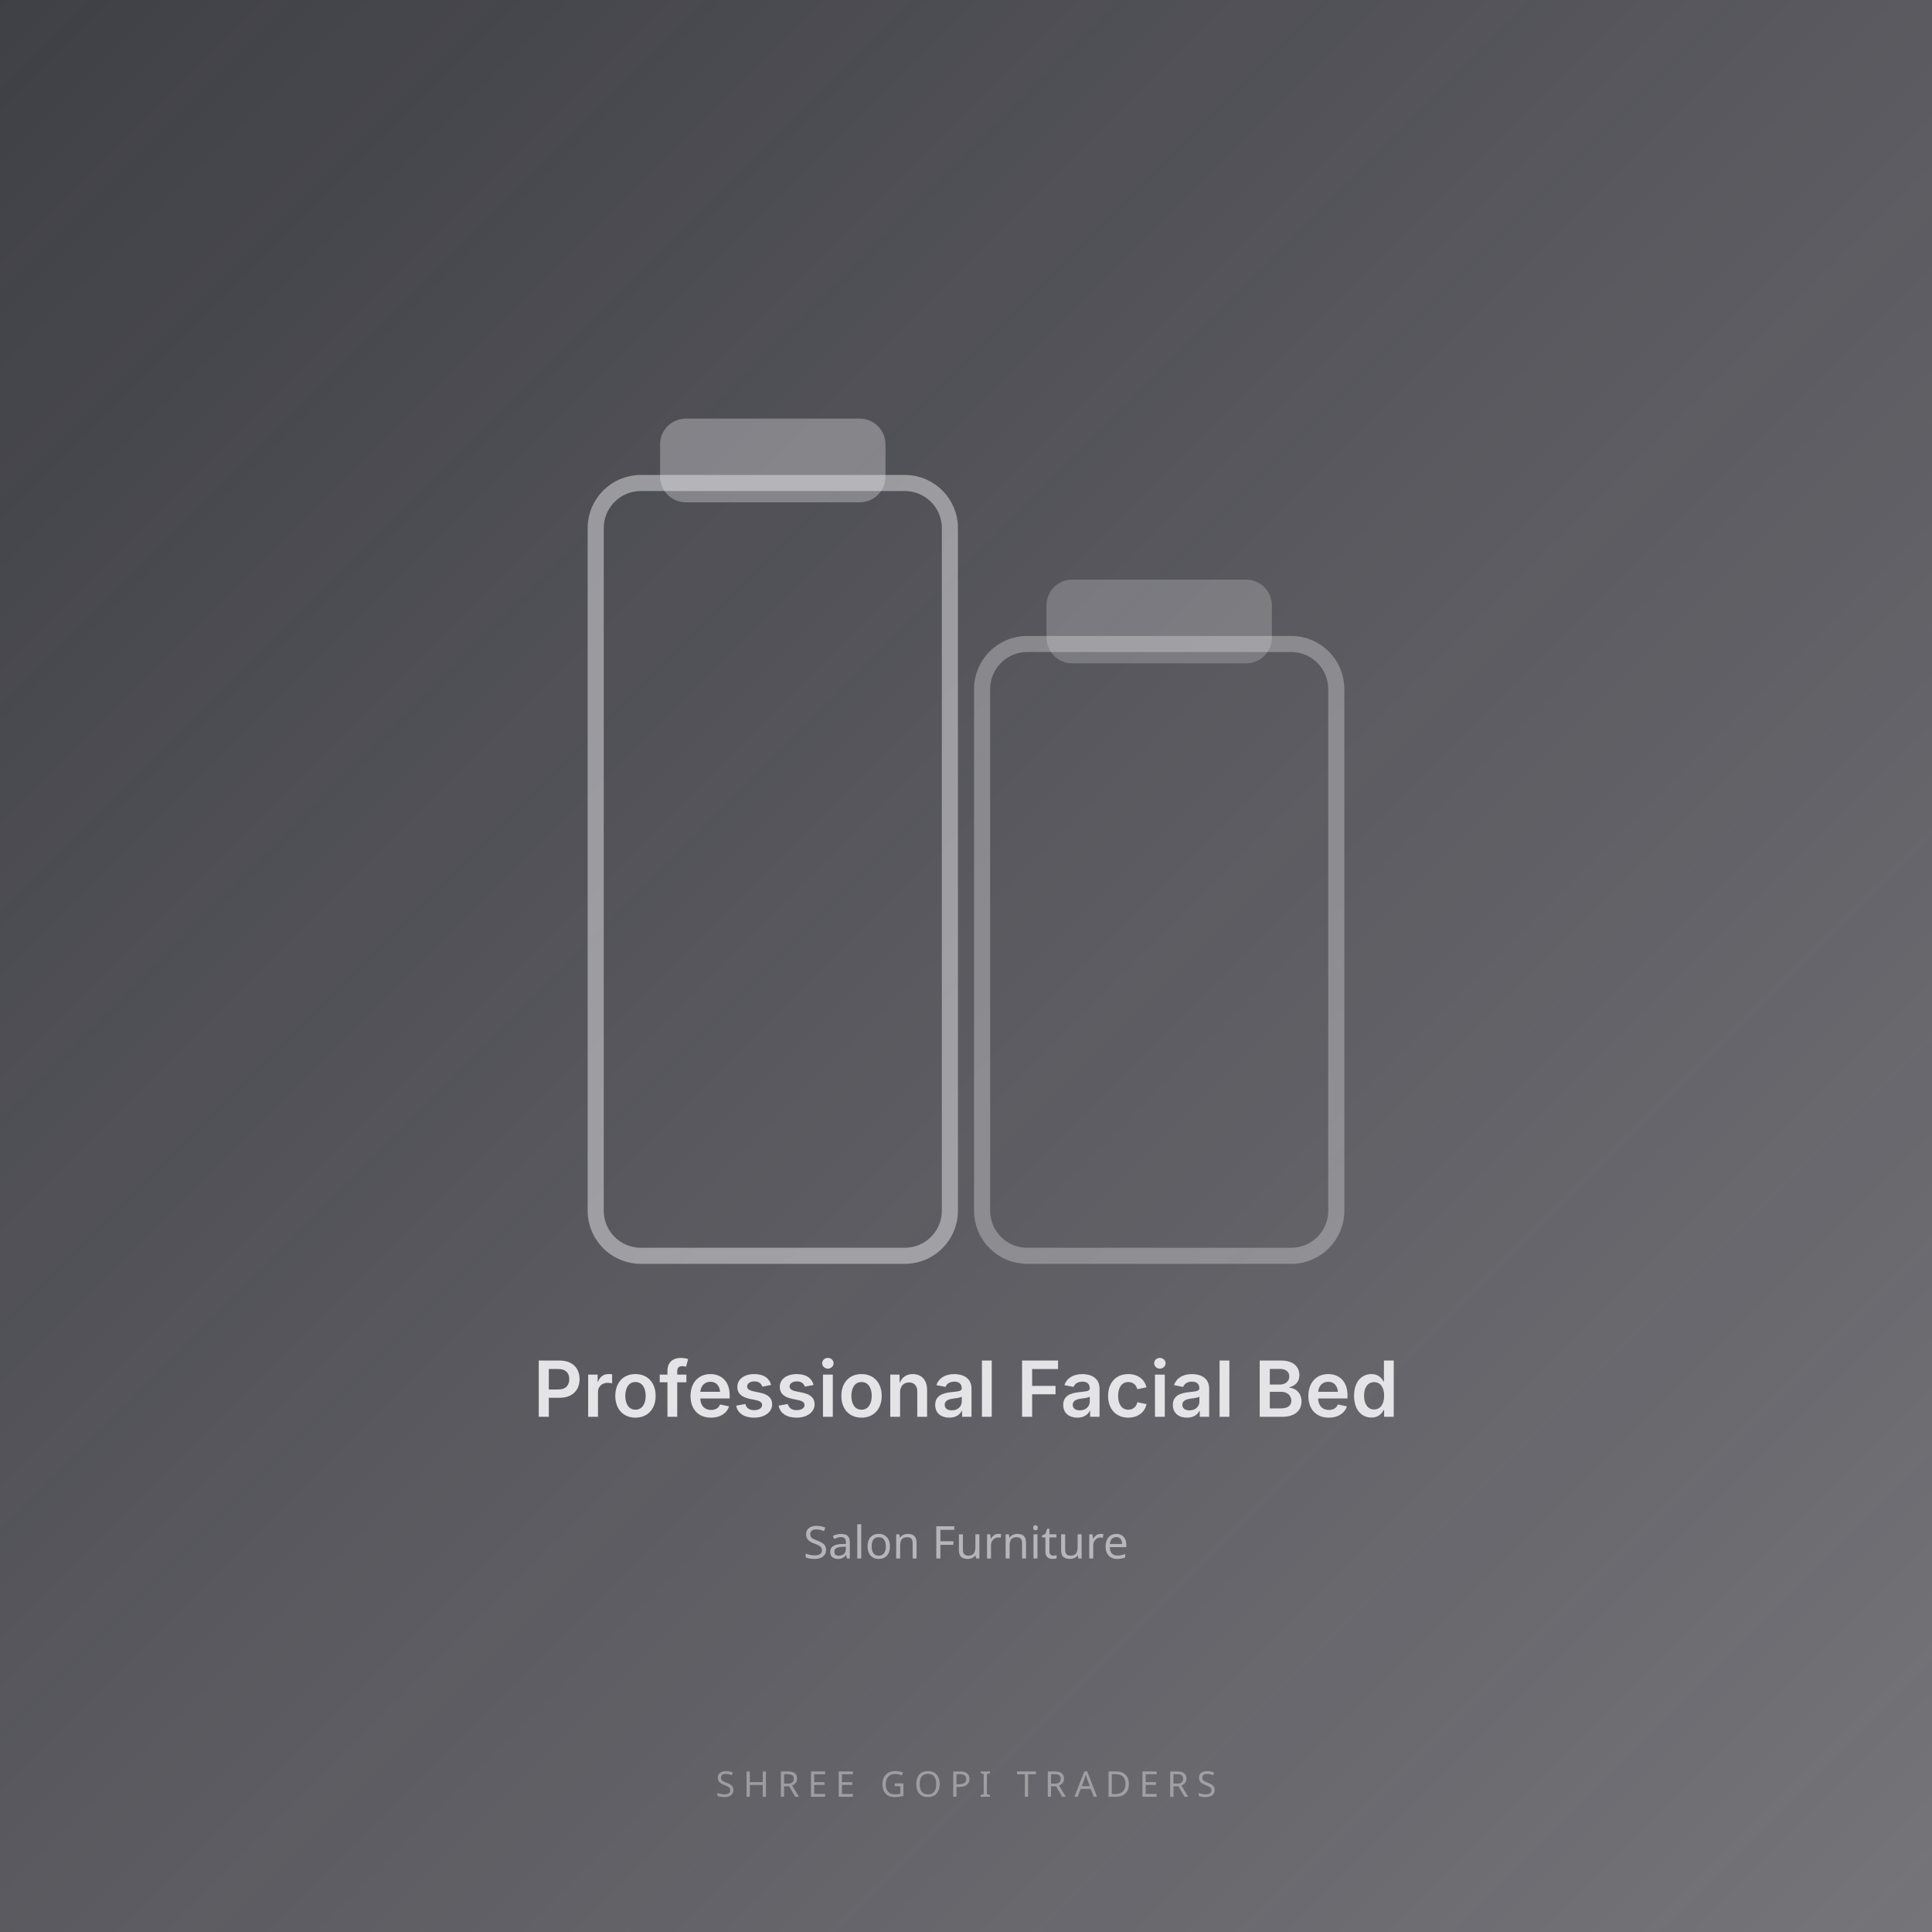
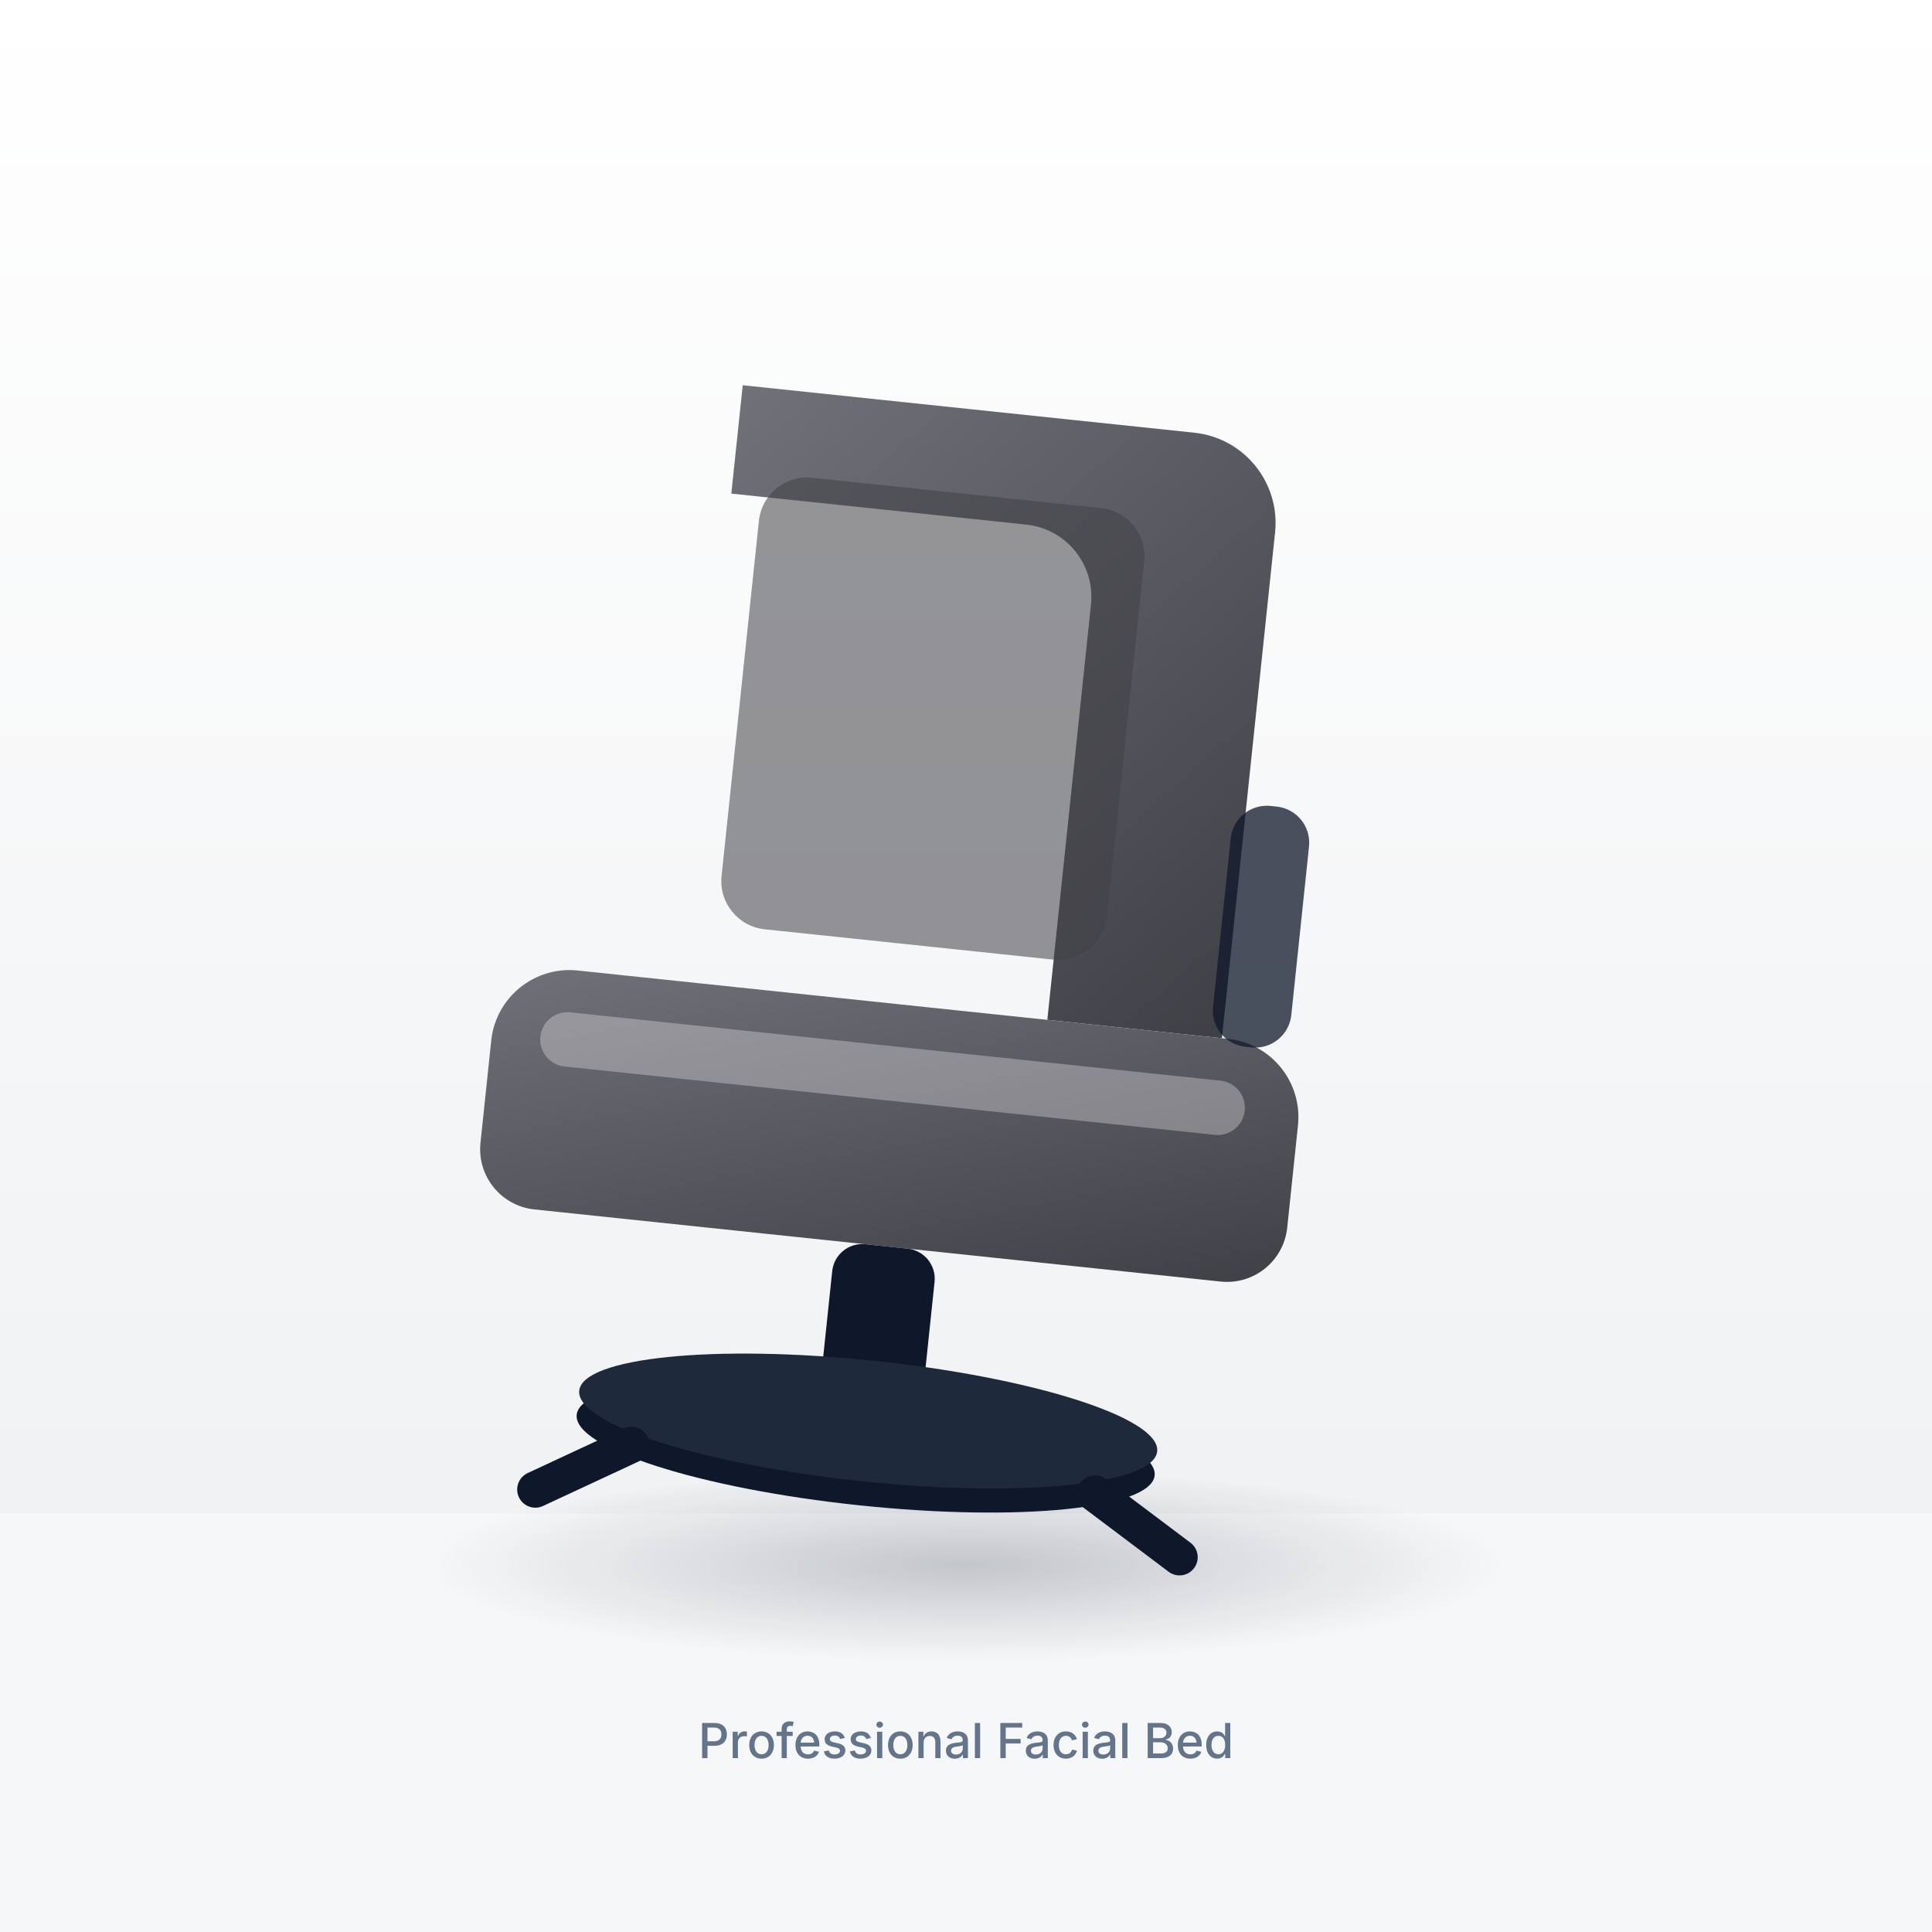
<svg xmlns="http://www.w3.org/2000/svg" viewBox="0 0 600 600" width="600" height="600" role="img" aria-label="Professional Facial Bed — Salon Furniture">
  <defs>
-     <linearGradient id="bg" x1="0" y1="0" x2="1" y2="1">
-       <stop offset="0%" stop-color="#3f3f46" />
-       <stop offset="100%" stop-color="#3f3f46" stop-opacity="0.7" />
+     <linearGradient id="bg" x1="0" y1="0" x2="0" y2="1">
+       <stop offset="0%" stop-color="#ffffff" />
+       <stop offset="100%" stop-color="#eceef0" />
    </linearGradient>
+     <linearGradient id="body" x1="0" y1="0" x2="1" y2="1">
+       <stop offset="0%" stop-color="#71717a" />
+       <stop offset="100%" stop-color="#3f3f46" />
+     </linearGradient>
+     <linearGradient id="stroke" x1="0" y1="0" x2="1" y2="1">
+       <stop offset="0%" stop-color="#71717a" />
+       <stop offset="100%" stop-color="#3f3f46" />
+     </linearGradient>
+     <radialGradient id="shadow" cx="50%" cy="50%">
+       <stop offset="0%" stop-color="#0f172a" stop-opacity="0.22" />
+       <stop offset="100%" stop-color="#0f172a" stop-opacity="0" />
+     </radialGradient>
  </defs>
  <rect width="600" height="600" fill="url(#bg)" />
-   <rect x="185" y="150" width="110" height="240" rx="14" fill="none" stroke="#e4e4e7" stroke-width="5" opacity="0.5" />
-   <rect x="305" y="200" width="110" height="190" rx="14" fill="none" stroke="#e4e4e7" stroke-width="5" opacity="0.35" />
-   <rect x="205" y="130" width="70" height="26" rx="8" fill="#e4e4e7" opacity="0.35" />
-   <rect x="325" y="180" width="70" height="26" rx="8" fill="#e4e4e7" opacity="0.25" />
-   <text x="300" y="440" font-family="ui-sans-serif,system-ui,-apple-system,sans-serif" font-size="24" font-weight="600" fill="#e4e4e7" text-anchor="middle">Professional Facial Bed</text>
-   <text x="300" y="484" font-family="ui-sans-serif,system-ui,sans-serif" font-size="14" fill="#e4e4e7" text-anchor="middle" opacity="0.65">Salon Furniture</text>
-   <text x="300" y="558" font-family="ui-sans-serif,system-ui,sans-serif" font-size="11" letter-spacing="2.5" fill="#e4e4e7" text-anchor="middle" opacity="0.45">SHREE GOPI TRADERS</text>
+   <rect y="470" width="600" height="130" fill="#f6f7f8" />
+   <ellipse cx="300" cy="486" rx="168" ry="30" fill="url(#shadow)" />
+   <g transform="translate(310 300) rotate(6) scale(0.94) translate(-300 -300)">
+     <path d="M196 118h150a30 30 0 0 1 30 30v168h-58V178a24 24 0 0 0-24-24h-98z" fill="url(#body)" />
+     <rect x="206" y="146" width="128" height="150" rx="16" fill="#3f3f46" opacity="0.55" />
+     <path d="M162 316h216a26 26 0 0 1 26 26v34a20 20 0 0 1-20 20H156a20 20 0 0 1-20-20v-34a26 26 0 0 1 26-26z" fill="url(#body)" />
+     <rect x="152" y="330" width="234" height="18" rx="9" fill="#ffffff" opacity="0.3" />
+     <rect x="372" y="238" width="26" height="80" rx="12" fill="#0f172a" opacity="0.75" />
+     <rect x="256" y="396" width="34" height="52" rx="10" fill="#0f172a" />
+     <ellipse cx="273" cy="462" rx="96" ry="20" fill="#0f172a" />
+     <ellipse cx="273" cy="454" rx="96" ry="20" fill="#1e293b" />
+     <path d="M196 470l-30 18M350 470l30 18" stroke="#0f172a" stroke-width="12" stroke-linecap="round" />
+   </g>
+   <text x="300" y="546" font-family="ui-sans-serif,system-ui,-apple-system,sans-serif" font-size="15" font-weight="500" fill="#64748b" text-anchor="middle">Professional Facial Bed</text>
</svg>
